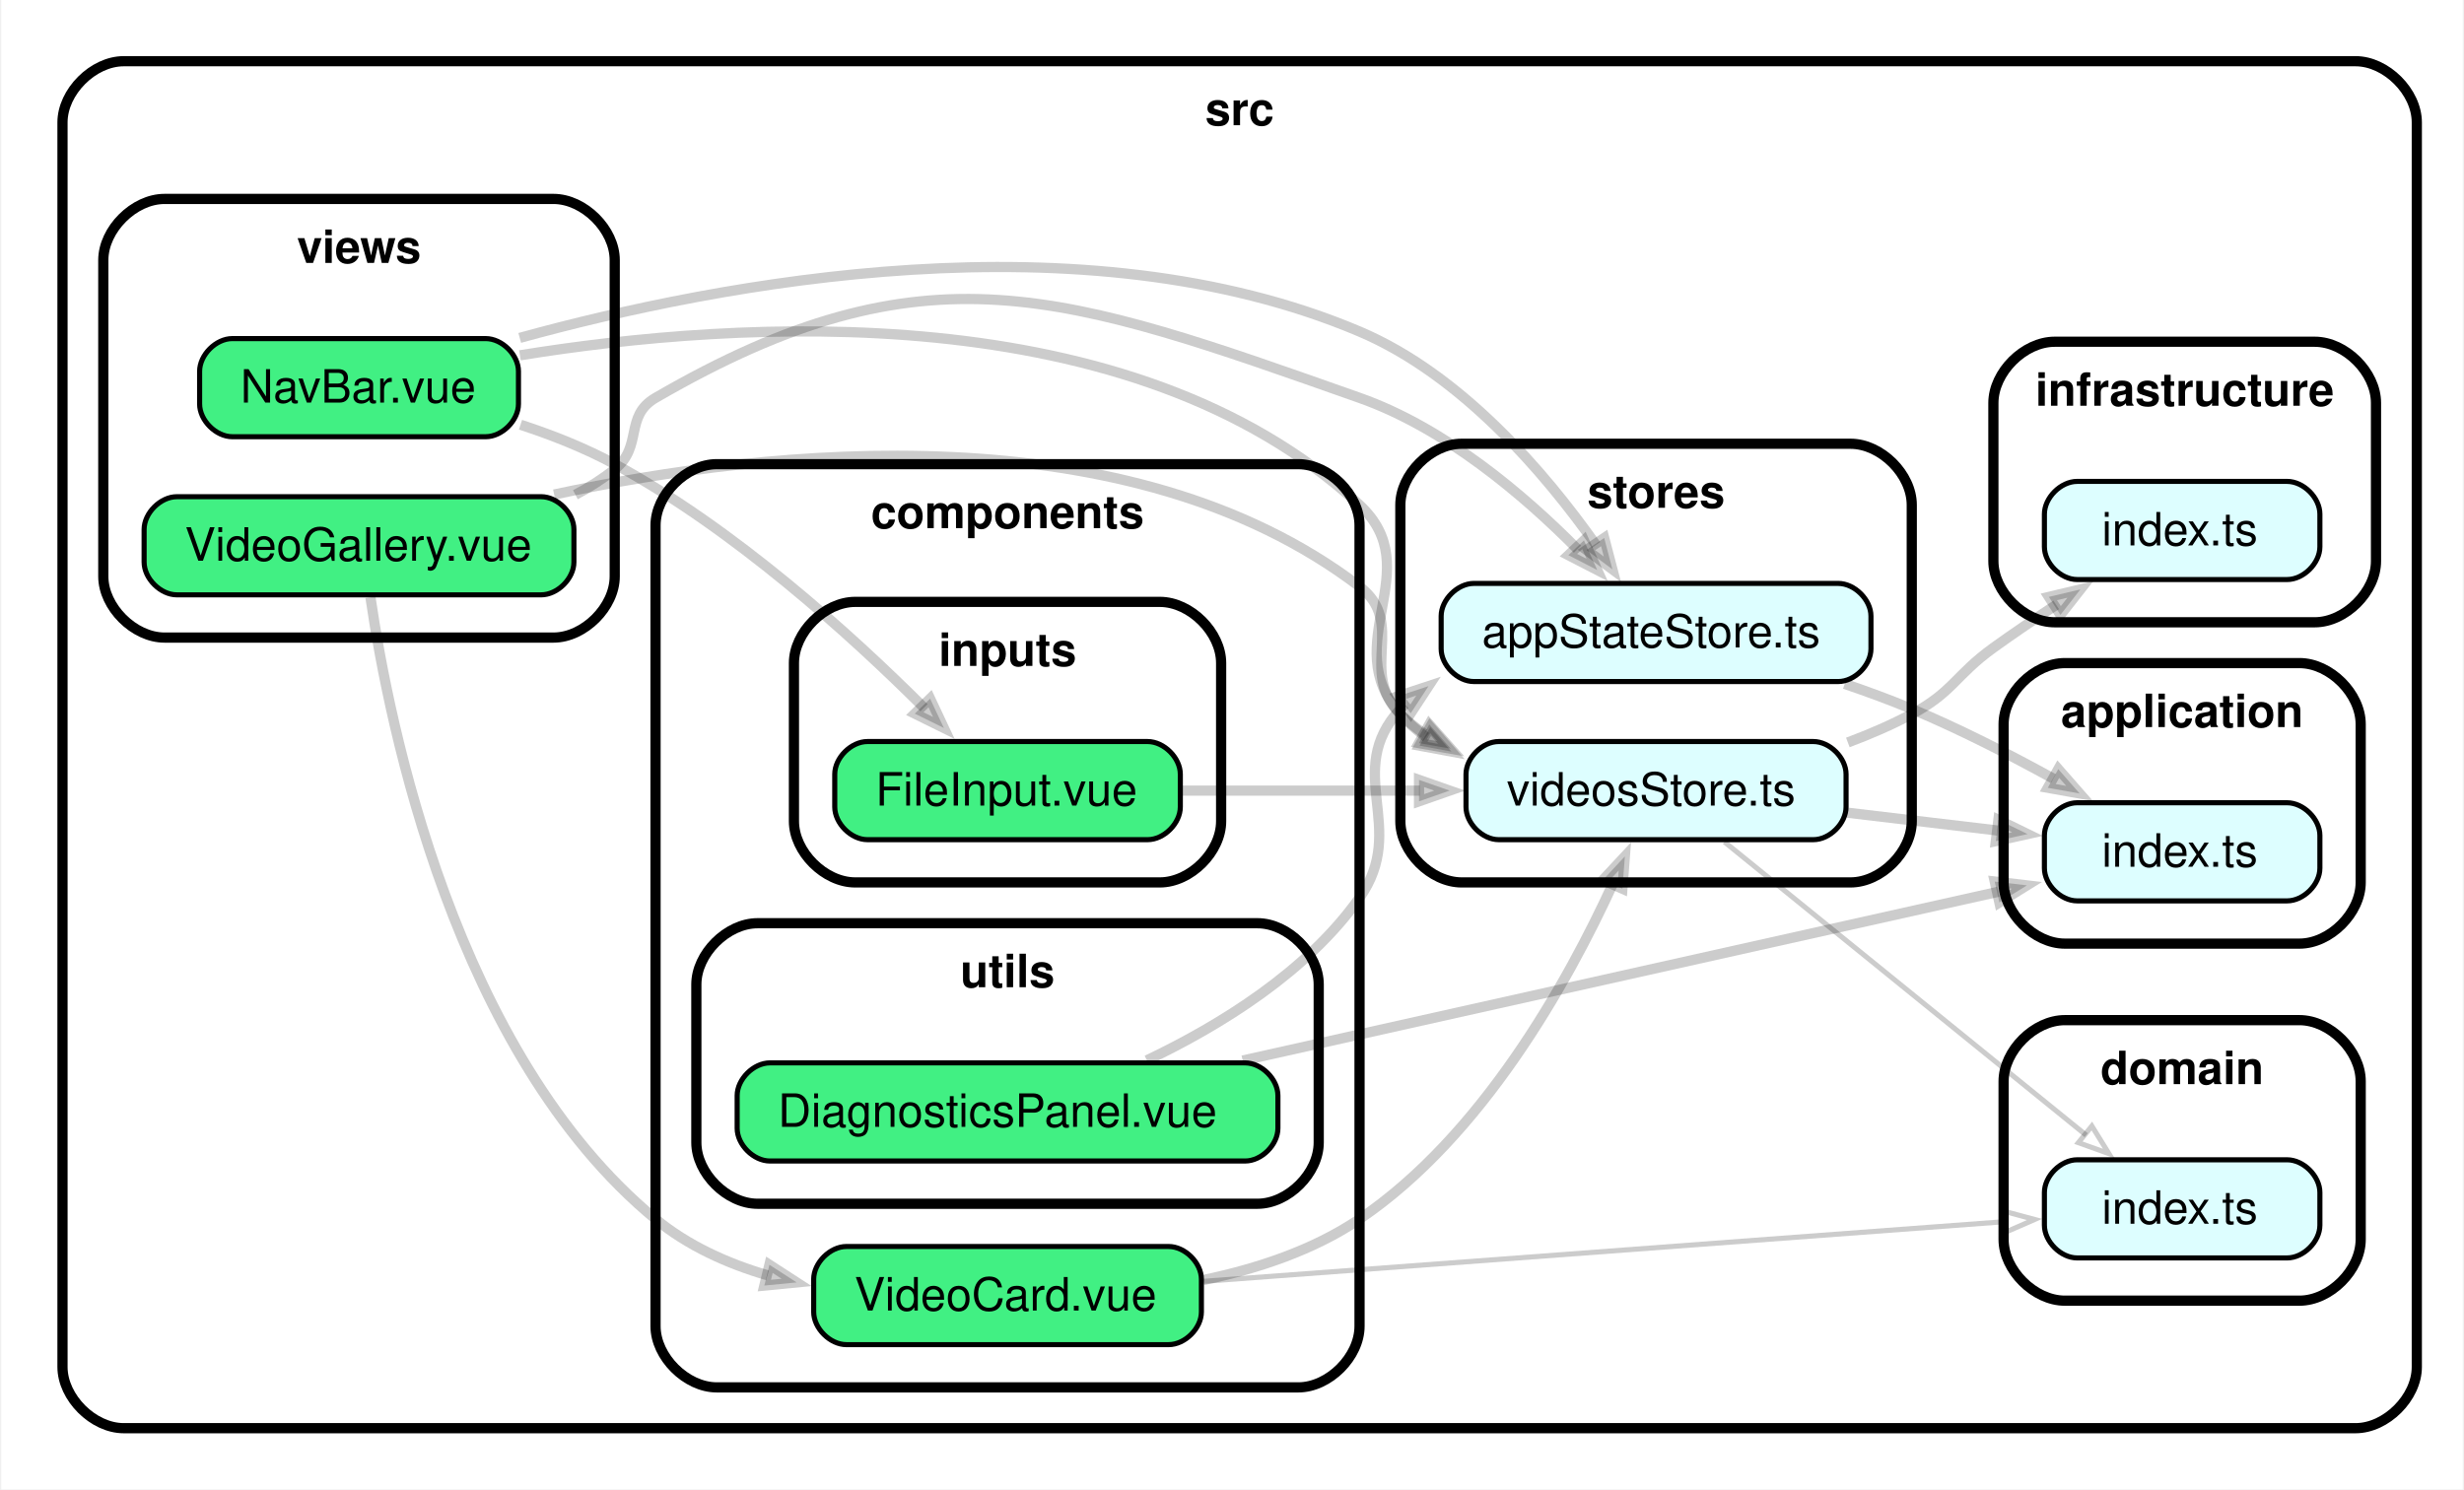
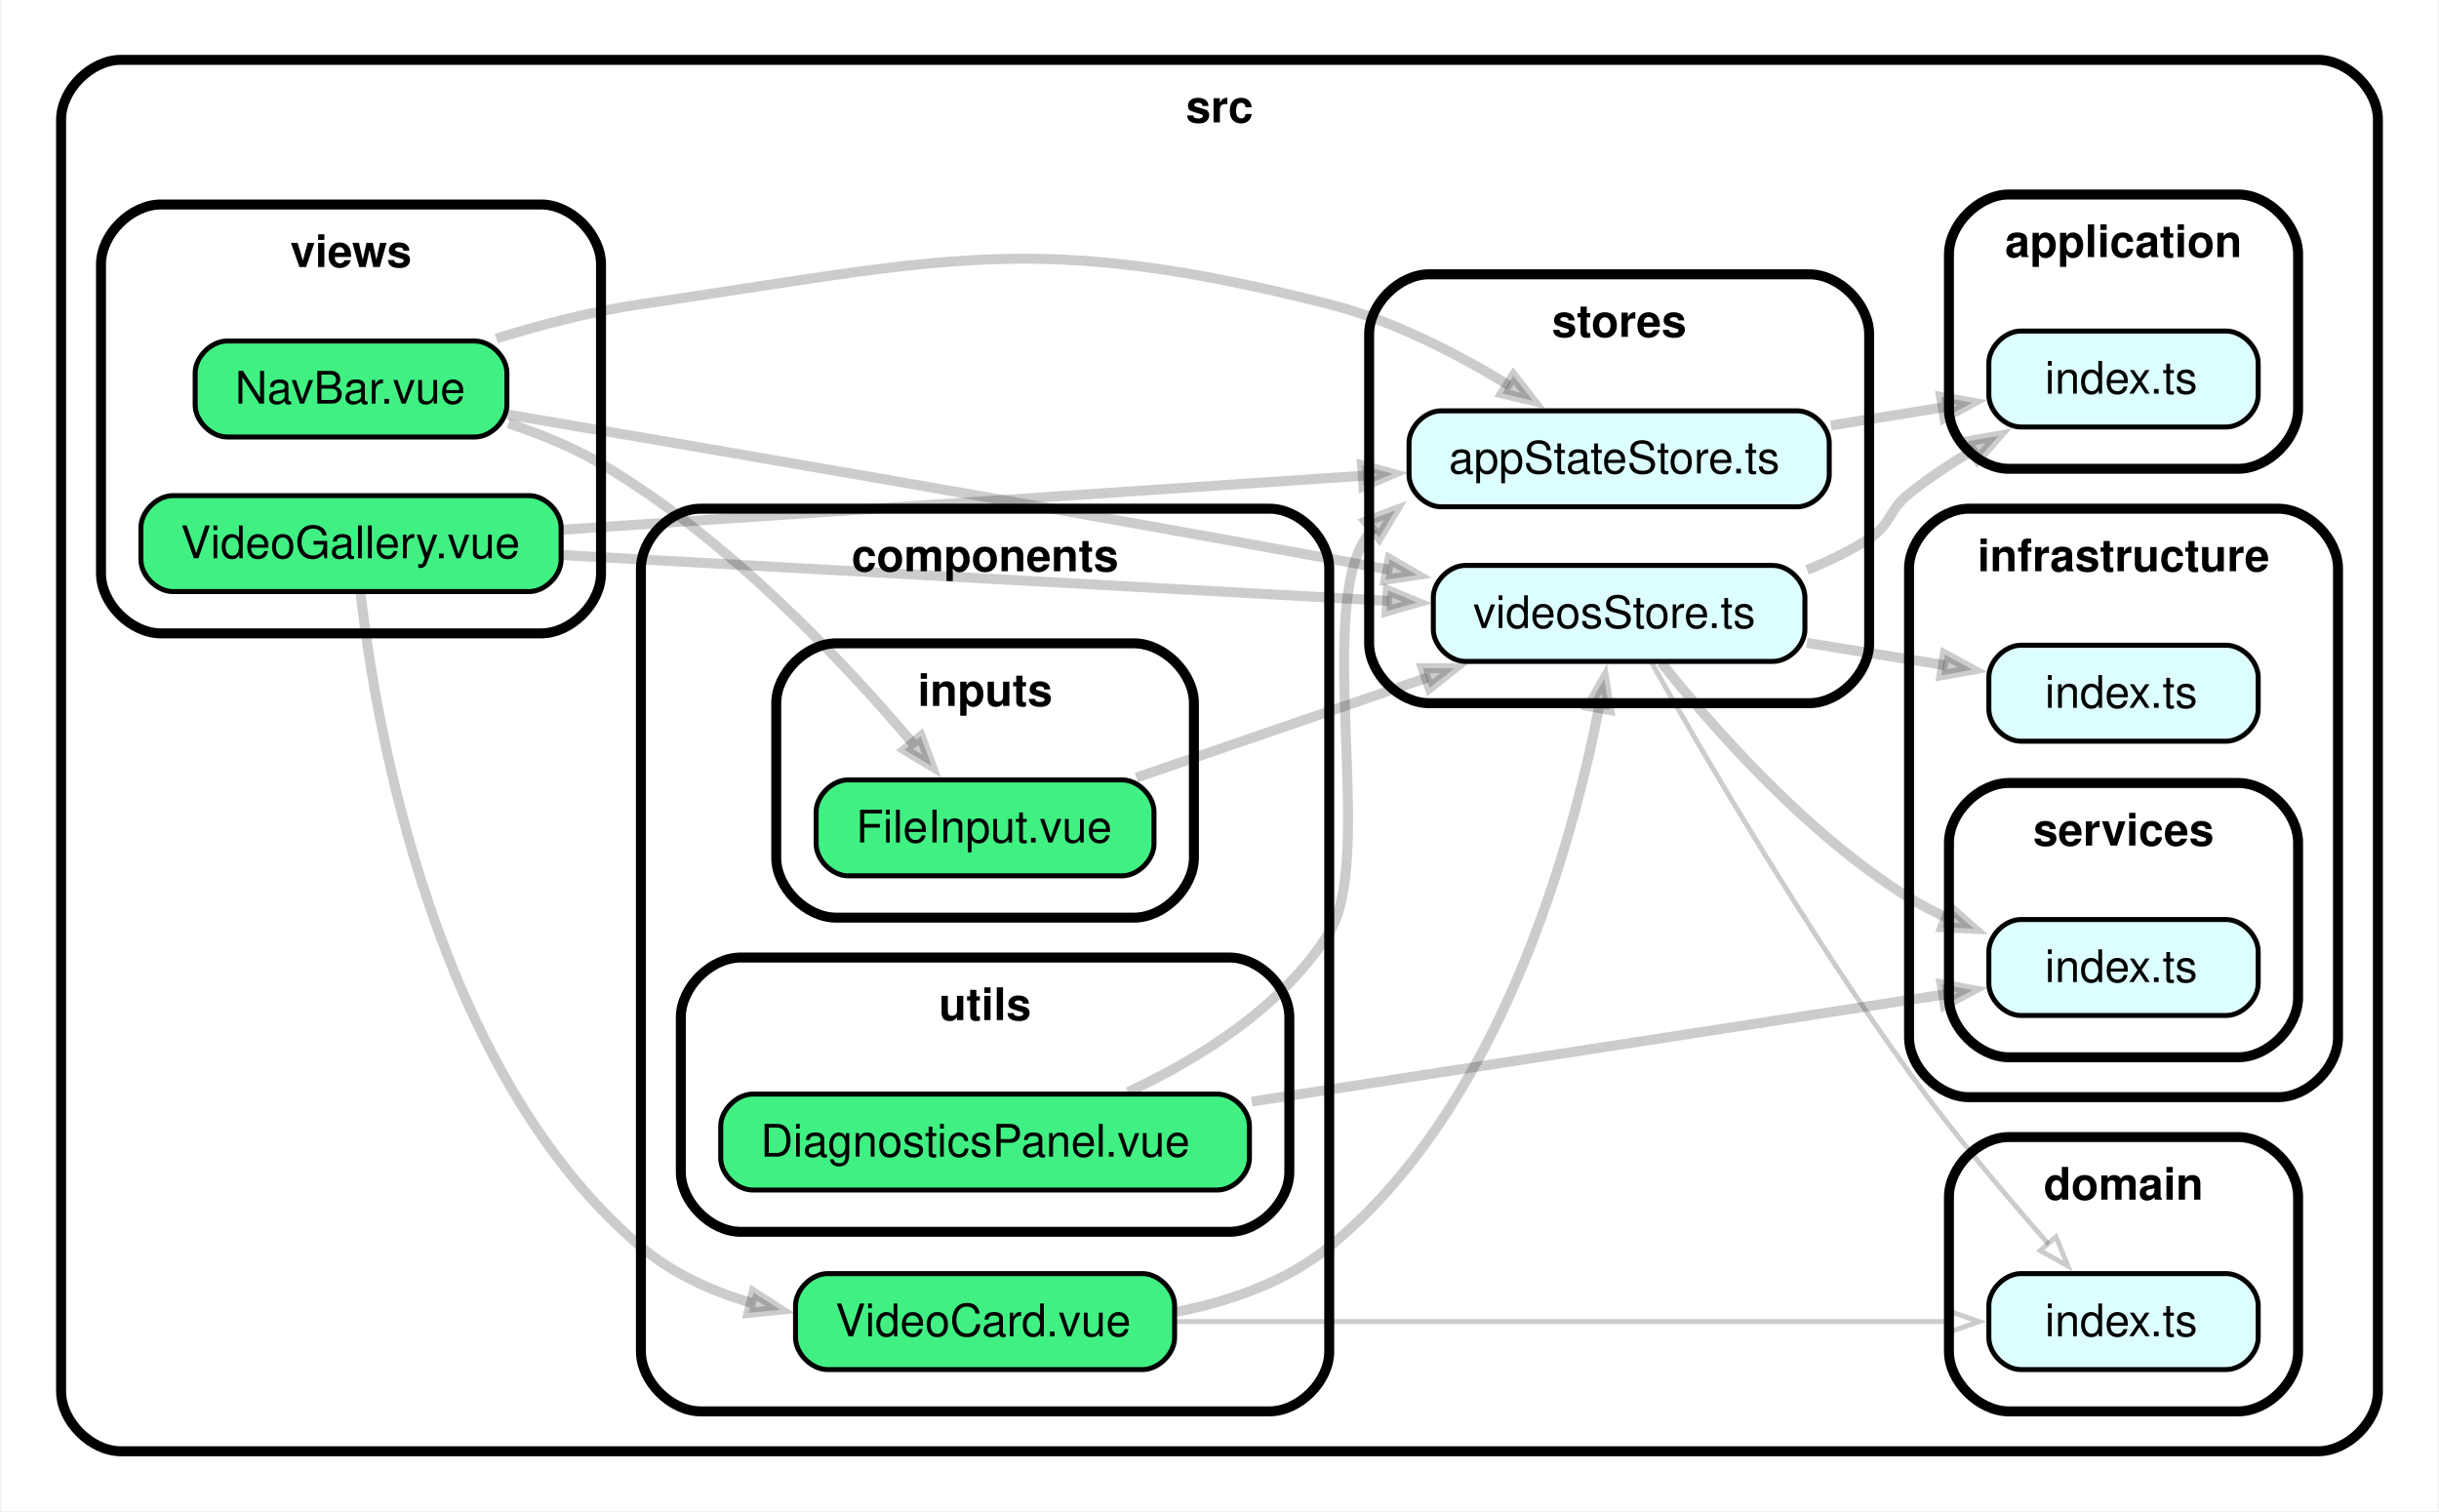
- <svg xmlns="http://www.w3.org/2000/svg" xmlns:xlink="http://www.w3.org/1999/xlink" width="483pt" height="292pt" viewBox="0.00 0.00 482.50 292.00">
-   <g id="graph0" class="graph" transform="scale(1 1) rotate(0) translate(4 288)">
-     <polygon fill="white" stroke="none" points="-4,4 -4,-288 478.5,-288 478.5,4 -4,4" />
+ <svg xmlns="http://www.w3.org/2000/svg" xmlns:xlink="http://www.w3.org/1999/xlink" width="489pt" height="303pt" viewBox="0.00 0.00 488.50 303.00">
+   <g id="graph0" class="graph" transform="scale(1 1) rotate(0) translate(4 299)">
+     <polygon fill="white" stroke="none" points="-4,4 -4,-299 484.5,-299 484.5,4 -4,4" />
    <g id="clust1" class="cluster">
-       <path fill="#ffffff" stroke="black" stroke-width="2" d="M20,-8C20,-8 457.5,-8 457.5,-8 463.5,-8 469.5,-14 469.5,-20 469.5,-20 469.5,-264 469.5,-264 469.5,-270 463.5,-276 457.5,-276 457.5,-276 20,-276 20,-276 14,-276 8,-270 8,-264 8,-264 8,-20 8,-20 8,-14 14,-8 20,-8" />
-       <text text-anchor="middle" x="238.75" y="-263.45" font-family="Helvetica,sans-Serif" font-weight="bold" font-size="9.00">src</text>
+       <path fill="#ffffff" stroke="black" stroke-width="2" d="M20,-8C20,-8 460.5,-8 460.5,-8 466.5,-8 472.5,-14 472.5,-20 472.5,-20 472.5,-275 472.5,-275 472.5,-281 466.5,-287 460.5,-287 460.5,-287 20,-287 20,-287 14,-287 8,-281 8,-275 8,-275 8,-20 8,-20 8,-14 14,-8 20,-8" />
+       <text text-anchor="middle" x="240.25" y="-274.45" font-family="Helvetica,sans-Serif" font-weight="bold" font-size="9.00">src</text>
    </g>
    <g id="clust2" class="cluster">
-       <path fill="#ffffff" stroke="black" stroke-width="2" d="M400.5,-103C400.5,-103 446.5,-103 446.5,-103 452.5,-103 458.5,-109 458.5,-115 458.5,-115 458.5,-146 458.5,-146 458.5,-152 452.5,-158 446.5,-158 446.5,-158 400.5,-158 400.5,-158 394.5,-158 388.5,-152 388.5,-146 388.5,-146 388.5,-115 388.5,-115 388.5,-109 394.5,-103 400.5,-103" />
-       <text text-anchor="middle" x="423.5" y="-145.45" font-family="Helvetica,sans-Serif" font-weight="bold" font-size="9.00">application</text>
+       <path fill="#ffffff" stroke="black" stroke-width="2" d="M398.5,-205C398.5,-205 444.5,-205 444.5,-205 450.5,-205 456.5,-211 456.5,-217 456.5,-217 456.5,-248 456.5,-248 456.5,-254 450.5,-260 444.5,-260 444.5,-260 398.5,-260 398.5,-260 392.5,-260 386.5,-254 386.5,-248 386.5,-248 386.5,-217 386.5,-217 386.5,-211 392.5,-205 398.5,-205" />
+       <text text-anchor="middle" x="421.5" y="-247.45" font-family="Helvetica,sans-Serif" font-weight="bold" font-size="9.00">application</text>
+     </g>
+     <g id="clust6" class="cluster">
+       <path fill="#ffffff" stroke="black" stroke-width="2" d="M398.5,-16C398.5,-16 444.5,-16 444.5,-16 450.5,-16 456.5,-22 456.5,-28 456.5,-28 456.5,-59 456.5,-59 456.5,-65 450.5,-71 444.5,-71 444.5,-71 398.5,-71 398.5,-71 392.5,-71 386.5,-65 386.5,-59 386.5,-59 386.5,-28 386.5,-28 386.5,-22 392.5,-16 398.5,-16" />
+       <text text-anchor="middle" x="421.5" y="-58.45" font-family="Helvetica,sans-Serif" font-weight="bold" font-size="9.00">domain</text>
    </g>
    <g id="clust3" class="cluster">
      <path fill="#ffffff" stroke="black" stroke-width="2" d="M136.25,-16C136.25,-16 250.25,-16 250.25,-16 256.25,-16 262.25,-22 262.25,-28 262.25,-28 262.25,-185 262.25,-185 262.25,-191 256.25,-197 250.25,-197 250.25,-197 136.25,-197 136.25,-197 130.25,-197 124.25,-191 124.25,-185 124.25,-185 124.25,-28 124.25,-28 124.25,-22 130.25,-16 136.25,-16" />
      <text text-anchor="middle" x="193.25" y="-184.45" font-family="Helvetica,sans-Serif" font-weight="bold" font-size="9.00">components</text>
    </g>
+     <g id="clust5" class="cluster">
+       <path fill="#ffffff" stroke="black" stroke-width="2" d="M144.25,-52C144.25,-52 242.25,-52 242.25,-52 248.25,-52 254.25,-58 254.25,-64 254.25,-64 254.25,-95 254.25,-95 254.25,-101 248.25,-107 242.25,-107 242.25,-107 144.25,-107 144.25,-107 138.25,-107 132.25,-101 132.25,-95 132.25,-95 132.25,-64 132.25,-64 132.25,-58 138.25,-52 144.25,-52" />
+       <text text-anchor="middle" x="193.25" y="-94.45" font-family="Helvetica,sans-Serif" font-weight="bold" font-size="9.00">utils</text>
+     </g>
    <g id="clust4" class="cluster">
      <path fill="#ffffff" stroke="black" stroke-width="2" d="M163.38,-115C163.38,-115 223.12,-115 223.12,-115 229.12,-115 235.12,-121 235.12,-127 235.12,-127 235.12,-158 235.12,-158 235.12,-164 229.12,-170 223.12,-170 223.12,-170 163.38,-170 163.38,-170 157.38,-170 151.38,-164 151.38,-158 151.38,-158 151.38,-127 151.38,-127 151.38,-121 157.38,-115 163.38,-115" />
      <text text-anchor="middle" x="193.25" y="-157.45" font-family="Helvetica,sans-Serif" font-weight="bold" font-size="9.00">inputs</text>
    </g>
-     <g id="clust5" class="cluster">
-       <path fill="#ffffff" stroke="black" stroke-width="2" d="M144.25,-52C144.25,-52 242.25,-52 242.25,-52 248.25,-52 254.25,-58 254.25,-64 254.25,-64 254.25,-95 254.25,-95 254.25,-101 248.25,-107 242.25,-107 242.25,-107 144.25,-107 144.25,-107 138.25,-107 132.25,-101 132.25,-95 132.25,-95 132.25,-64 132.25,-64 132.25,-58 138.25,-52 144.25,-52" />
-       <text text-anchor="middle" x="193.25" y="-94.45" font-family="Helvetica,sans-Serif" font-weight="bold" font-size="9.00">utils</text>
+     <g id="clust9" class="cluster">
+       <path fill="#ffffff" stroke="black" stroke-width="2" d="M282.25,-158C282.25,-158 358.5,-158 358.5,-158 364.5,-158 370.5,-164 370.5,-170 370.5,-170 370.5,-232 370.5,-232 370.5,-238 364.5,-244 358.5,-244 358.5,-244 282.25,-244 282.25,-244 276.25,-244 270.25,-238 270.25,-232 270.25,-232 270.25,-170 270.25,-170 270.25,-164 276.25,-158 282.25,-158" />
+       <text text-anchor="middle" x="320.38" y="-231.45" font-family="Helvetica,sans-Serif" font-weight="bold" font-size="9.00">stores</text>
    </g>
-     <g id="clust6" class="cluster">
-       <path fill="#ffffff" stroke="black" stroke-width="2" d="M400.5,-33C400.5,-33 446.5,-33 446.5,-33 452.5,-33 458.5,-39 458.5,-45 458.5,-45 458.5,-76 458.5,-76 458.5,-82 452.5,-88 446.5,-88 446.5,-88 400.5,-88 400.5,-88 394.5,-88 388.5,-82 388.5,-76 388.5,-76 388.5,-45 388.5,-45 388.5,-39 394.5,-33 400.5,-33" />
-       <text text-anchor="middle" x="423.5" y="-75.45" font-family="Helvetica,sans-Serif" font-weight="bold" font-size="9.00">domain</text>
+     <g id="clust7" class="cluster">
+       <path fill="#ffffff" stroke="black" stroke-width="2" d="M390.5,-79C390.5,-79 452.5,-79 452.5,-79 458.5,-79 464.5,-85 464.5,-91 464.5,-91 464.5,-185 464.5,-185 464.5,-191 458.5,-197 452.5,-197 452.5,-197 390.5,-197 390.5,-197 384.5,-197 378.5,-191 378.5,-185 378.5,-185 378.5,-91 378.5,-91 378.5,-85 384.5,-79 390.5,-79" />
+       <text text-anchor="middle" x="421.5" y="-184.45" font-family="Helvetica,sans-Serif" font-weight="bold" font-size="9.00">infrastructure</text>
    </g>
    <g id="clust8" class="cluster">
-       <path fill="#ffffff" stroke="black" stroke-width="2" d="M282.25,-115C282.25,-115 358.5,-115 358.5,-115 364.5,-115 370.5,-121 370.5,-127 370.5,-127 370.5,-189 370.5,-189 370.5,-195 364.5,-201 358.5,-201 358.5,-201 282.25,-201 282.25,-201 276.25,-201 270.25,-195 270.25,-189 270.25,-189 270.25,-127 270.25,-127 270.25,-121 276.25,-115 282.25,-115" />
-       <text text-anchor="middle" x="320.38" y="-188.45" font-family="Helvetica,sans-Serif" font-weight="bold" font-size="9.00">stores</text>
+       <path fill="#ffffff" stroke="black" stroke-width="2" d="M398.5,-87C398.5,-87 444.5,-87 444.5,-87 450.5,-87 456.5,-93 456.5,-99 456.5,-99 456.5,-130 456.5,-130 456.5,-136 450.5,-142 444.5,-142 444.5,-142 398.5,-142 398.5,-142 392.5,-142 386.5,-136 386.5,-130 386.5,-130 386.5,-99 386.5,-99 386.5,-93 392.5,-87 398.5,-87" />
+       <text text-anchor="middle" x="421.5" y="-129.45" font-family="Helvetica,sans-Serif" font-weight="bold" font-size="9.00">services</text>
    </g>
-     <g id="clust9" class="cluster">
-       <path fill="#ffffff" stroke="black" stroke-width="2" d="M28,-163C28,-163 104.25,-163 104.25,-163 110.25,-163 116.25,-169 116.25,-175 116.25,-175 116.25,-237 116.25,-237 116.25,-243 110.25,-249 104.25,-249 104.25,-249 28,-249 28,-249 22,-249 16,-243 16,-237 16,-237 16,-175 16,-175 16,-169 22,-163 28,-163" />
-       <text text-anchor="middle" x="66.12" y="-236.45" font-family="Helvetica,sans-Serif" font-weight="bold" font-size="9.00">views</text>
-     </g>
-     <g id="clust7" class="cluster">
-       <path fill="#ffffff" stroke="black" stroke-width="2" d="M398.5,-166C398.5,-166 449.5,-166 449.5,-166 455.5,-166 461.5,-172 461.5,-178 461.5,-178 461.5,-209 461.5,-209 461.5,-215 455.5,-221 449.5,-221 449.5,-221 398.5,-221 398.5,-221 392.5,-221 386.5,-215 386.5,-209 386.5,-209 386.5,-178 386.5,-178 386.5,-172 392.5,-166 398.5,-166" />
-       <text text-anchor="middle" x="424" y="-208.45" font-family="Helvetica,sans-Serif" font-weight="bold" font-size="9.00">infrastructure</text>
+     <g id="clust10" class="cluster">
+       <path fill="#ffffff" stroke="black" stroke-width="2" d="M28,-172C28,-172 104.25,-172 104.25,-172 110.25,-172 116.25,-178 116.25,-184 116.25,-184 116.25,-246 116.25,-246 116.25,-252 110.25,-258 104.25,-258 104.25,-258 28,-258 28,-258 22,-258 16,-252 16,-246 16,-246 16,-184 16,-184 16,-178 22,-172 28,-172" />
+       <text text-anchor="middle" x="66.12" y="-245.45" font-family="Helvetica,sans-Serif" font-weight="bold" font-size="9.00">views</text>
    </g>
    <g id="node1" class="node">
      <g id="a_node1">
        <a xlink:href="src/application/index.ts" xlink:title="index.ts">
-           <path fill="#ddfeff" stroke="black" d="M444.08,-130.62C444.08,-130.62 402.92,-130.62 402.92,-130.62 399.71,-130.62 396.5,-127.42 396.5,-124.21 396.5,-124.21 396.5,-117.79 396.5,-117.79 396.5,-114.58 399.71,-111.38 402.92,-111.38 402.92,-111.38 444.08,-111.38 444.08,-111.38 447.29,-111.38 450.5,-114.58 450.5,-117.79 450.5,-117.79 450.5,-124.21 450.5,-124.21 450.5,-127.42 447.29,-130.62 444.08,-130.62" />
-           <text text-anchor="start" x="407.75" y="-118.08" font-family="Helvetica,sans-Serif" font-size="9.00">index.ts</text>
+           <path fill="#ddfeff" stroke="black" d="M442.08,-232.62C442.08,-232.62 400.92,-232.62 400.92,-232.62 397.71,-232.62 394.5,-229.42 394.5,-226.21 394.5,-226.21 394.5,-219.79 394.5,-219.79 394.5,-216.58 397.71,-213.38 400.92,-213.38 400.92,-213.38 442.08,-213.38 442.08,-213.38 445.29,-213.38 448.5,-216.58 448.5,-219.79 448.5,-219.79 448.5,-226.21 448.5,-226.21 448.5,-229.42 445.29,-232.62 442.08,-232.62" />
+           <text text-anchor="start" x="405.75" y="-220.07" font-family="Helvetica,sans-Serif" font-size="9.00">index.ts</text>
        </a>
      </g>
    </g>
    <g id="node2" class="node">
      <g id="a_node2">
        <a xlink:href="src/components/VideoCard.vue" xlink:title="VideoCard.vue">
          <path fill="#41f083" stroke="black" d="M224.83,-43.62C224.83,-43.62 161.67,-43.62 161.67,-43.62 158.46,-43.62 155.25,-40.42 155.25,-37.21 155.25,-37.21 155.25,-30.79 155.25,-30.79 155.25,-27.58 158.46,-24.38 161.67,-24.38 161.67,-24.38 224.83,-24.38 224.83,-24.38 228.04,-24.38 231.25,-27.58 231.25,-30.79 231.25,-30.79 231.25,-37.21 231.25,-37.21 231.25,-40.42 228.04,-43.62 224.83,-43.62" />
          <text text-anchor="start" x="163.25" y="-31.07" font-family="Helvetica,sans-Serif" font-size="9.00">VideoCard.vue</text>
        </a>
      </g>
    </g>
    <g id="node3" class="node">
      <g id="a_node3">
        <a xlink:href="src/domain/index.ts" xlink:title="index.ts">
-           <path fill="#ddfeff" stroke="black" d="M444.08,-60.62C444.08,-60.62 402.92,-60.62 402.92,-60.62 399.71,-60.62 396.5,-57.42 396.5,-54.21 396.5,-54.21 396.5,-47.79 396.5,-47.79 396.5,-44.58 399.71,-41.38 402.92,-41.38 402.92,-41.38 444.08,-41.38 444.08,-41.38 447.29,-41.38 450.5,-44.58 450.5,-47.79 450.5,-47.79 450.5,-54.21 450.5,-54.21 450.5,-57.42 447.29,-60.62 444.08,-60.62" />
-           <text text-anchor="start" x="407.75" y="-48.08" font-family="Helvetica,sans-Serif" font-size="9.00">index.ts</text>
+           <path fill="#ddfeff" stroke="black" d="M442.08,-43.62C442.08,-43.62 400.92,-43.62 400.92,-43.62 397.71,-43.62 394.5,-40.42 394.5,-37.21 394.5,-37.21 394.5,-30.79 394.5,-30.79 394.5,-27.58 397.71,-24.38 400.92,-24.38 400.92,-24.38 442.08,-24.38 442.08,-24.38 445.29,-24.38 448.5,-27.58 448.5,-30.79 448.5,-30.79 448.5,-37.21 448.5,-37.21 448.5,-40.42 445.29,-43.62 442.08,-43.62" />
+           <text text-anchor="start" x="405.75" y="-31.07" font-family="Helvetica,sans-Serif" font-size="9.00">index.ts</text>
        </a>
      </g>
    </g>
    <g id="edge1" class="edge">
-       <path fill="none" stroke="#000000" stroke-opacity="0.2" d="M231.69,-36.79C275.26,-40.03 346.6,-45.35 388.6,-48.48" />
-       <polygon fill="none" stroke="#000000" stroke-opacity="0.2" points="388.44,-50.57 394.58,-48.92 388.76,-46.38 388.44,-50.57" />
+       <path fill="none" stroke="#000000" stroke-opacity="0.2" d="M231.61,-34C274.74,-34 345.05,-34 386.64,-34" />
+       <polygon fill="none" stroke="#000000" stroke-opacity="0.2" points="386.54,-36.1 392.54,-34 386.54,-31.9 386.54,-36.1" />
    </g>
    <g id="node4" class="node">
      <g id="a_node4">
        <a xlink:href="src/stores/videosStore.ts" xlink:title="videosStore.ts">
-           <path fill="#ddfeff" stroke="black" d="M351.21,-142.62C351.21,-142.62 289.54,-142.62 289.54,-142.62 286.33,-142.62 283.12,-139.42 283.12,-136.21 283.12,-136.21 283.12,-129.79 283.12,-129.79 283.12,-126.58 286.33,-123.38 289.54,-123.38 289.54,-123.38 351.21,-123.38 351.21,-123.38 354.42,-123.38 357.62,-126.58 357.62,-129.79 357.62,-129.79 357.62,-136.21 357.62,-136.21 357.62,-139.42 354.42,-142.62 351.21,-142.62" />
-           <text text-anchor="start" x="291.12" y="-130.07" font-family="Helvetica,sans-Serif" font-size="9.00">videosStore.ts</text>
+           <path fill="#ddfeff" stroke="black" d="M351.21,-185.62C351.21,-185.62 289.54,-185.62 289.54,-185.62 286.33,-185.62 283.12,-182.42 283.12,-179.21 283.12,-179.21 283.12,-172.79 283.12,-172.79 283.12,-169.58 286.33,-166.38 289.54,-166.38 289.54,-166.38 351.21,-166.38 351.21,-166.38 354.42,-166.38 357.62,-169.58 357.62,-172.79 357.62,-172.79 357.62,-179.21 357.62,-179.21 357.62,-182.42 354.42,-185.62 351.21,-185.62" />
+           <text text-anchor="start" x="291.12" y="-173.07" font-family="Helvetica,sans-Serif" font-size="9.00">videosStore.ts</text>
        </a>
      </g>
    </g>
    <g id="edge2" class="edge">
-       <path fill="none" stroke="#000000" stroke-width="2" stroke-opacity="0.2" d="M231.58,-37.04C242.16,-39.23 253.24,-42.9 262.25,-49 286.31,-65.3 303.06,-95.41 311.95,-114.81" />
-       <polygon fill="#000000" fill-opacity="0.2" stroke="#000000" stroke-width="2" stroke-opacity="0.2" points="309.93,-115.45 314.26,-120.1 313.78,-113.76 309.93,-115.45" />
+       <path fill="none" stroke="#000000" stroke-width="2" stroke-opacity="0.2" d="M231.59,-35.94C242.41,-38.07 253.62,-41.98 262.25,-49 296.31,-76.69 310.8,-129 316.34,-157.07" />
+       <polygon fill="#000000" fill-opacity="0.2" stroke="#000000" stroke-width="2" stroke-opacity="0.2" points="314.26,-157.4 317.4,-162.93 318.39,-156.65 314.26,-157.4" />
    </g>
    <g id="edge7" class="edge">
-       <path fill="none" stroke="#000000" stroke-width="2" stroke-opacity="0.2" d="M357.88,-128.67C367.49,-127.53 377.83,-126.3 387.36,-125.17" />
-       <polygon fill="#000000" fill-opacity="0.2" stroke="#000000" stroke-width="2" stroke-opacity="0.2" points="387.48,-127.27 393.19,-124.48 386.98,-123.1 387.48,-127.27" />
+       <path fill="none" stroke="#000000" stroke-width="2" stroke-opacity="0.2" d="M358.06,-184.73C362.42,-186.47 366.67,-188.54 370.5,-191 375,-193.89 374.31,-196.67 378.5,-200 382.5,-203.19 387,-206.17 391.53,-208.86" />
+       <polygon fill="#000000" fill-opacity="0.2" stroke="#000000" stroke-width="2" stroke-opacity="0.2" points="390.2,-210.52 396.46,-211.62 392.26,-206.86 390.2,-210.52" />
    </g>
    <g id="edge8" class="edge">
-       <path fill="none" stroke="#000000" stroke-opacity="0.2" d="M333.77,-122.95C351.54,-108.54 384.32,-81.96 404.68,-65.45" />
-       <polygon fill="none" stroke="#000000" stroke-opacity="0.2" points="405.8,-67.24 409.14,-61.83 403.16,-63.98 405.8,-67.24" />
+       <path fill="none" stroke="#000000" stroke-opacity="0.2" d="M326.93,-166.03C336.67,-148.82 357.76,-112.62 378.5,-84 387.2,-71.99 397.98,-59.19 406.44,-49.55" />
+       <polygon fill="none" stroke="#000000" stroke-opacity="0.2" points="407.96,-51.01 410.36,-45.13 404.81,-48.23 407.96,-51.01" />
    </g>
-     <g id="node8" class="node">
-       <g id="a_node8">
+     <g id="node7" class="node">
+       <g id="a_node7">
+         <a xlink:href="src/infrastructure/services/index.ts" xlink:title="index.ts">
+           <path fill="#ddfeff" stroke="black" d="M442.08,-114.62C442.08,-114.62 400.92,-114.62 400.92,-114.62 397.71,-114.62 394.5,-111.42 394.5,-108.21 394.5,-108.21 394.5,-101.79 394.5,-101.79 394.5,-98.58 397.71,-95.38 400.92,-95.38 400.92,-95.38 442.08,-95.38 442.08,-95.38 445.29,-95.38 448.5,-98.58 448.5,-101.79 448.5,-101.79 448.5,-108.21 448.5,-108.21 448.5,-111.42 445.29,-114.62 442.08,-114.62" />
+           <text text-anchor="start" x="405.75" y="-102.08" font-family="Helvetica,sans-Serif" font-size="9.00">index.ts</text>
+         </a>
+       </g>
+     </g>
+     <g id="edge10" class="edge">
+       <path fill="none" stroke="#000000" stroke-width="2" stroke-opacity="0.2" d="M328.82,-166.14C338.82,-153.54 357.76,-131.8 378.5,-119 380.92,-117.51 383.52,-116.15 386.19,-114.93" />
+       <polygon fill="#000000" fill-opacity="0.2" stroke="#000000" stroke-width="2" stroke-opacity="0.2" points="386.75,-116.97 391.53,-112.77 385.18,-113.07 386.75,-116.97" />
+     </g>
+     <g id="node9" class="node">
+       <g id="a_node9">
        <a xlink:href="src/infrastructure/index.ts" xlink:title="index.ts">
-           <path fill="#ddfeff" stroke="black" d="M444.08,-193.62C444.08,-193.62 402.92,-193.62 402.92,-193.62 399.71,-193.62 396.5,-190.42 396.5,-187.21 396.5,-187.21 396.5,-180.79 396.5,-180.79 396.5,-177.58 399.71,-174.38 402.92,-174.38 402.92,-174.38 444.08,-174.38 444.08,-174.38 447.29,-174.38 450.5,-177.58 450.5,-180.79 450.5,-180.79 450.5,-187.21 450.5,-187.21 450.5,-190.42 447.29,-193.62 444.08,-193.62" />
-           <text text-anchor="start" x="407.75" y="-181.07" font-family="Helvetica,sans-Serif" font-size="9.00">index.ts</text>
+           <path fill="#ddfeff" stroke="black" d="M442.08,-169.62C442.08,-169.62 400.92,-169.62 400.92,-169.62 397.71,-169.62 394.5,-166.42 394.5,-163.21 394.5,-163.21 394.5,-156.79 394.5,-156.79 394.5,-153.58 397.71,-150.38 400.92,-150.38 400.92,-150.38 442.08,-150.38 442.08,-150.38 445.29,-150.38 448.5,-153.58 448.5,-156.79 448.5,-156.79 448.5,-163.21 448.5,-163.21 448.5,-166.42 445.29,-169.62 442.08,-169.62" />
+           <text text-anchor="start" x="405.75" y="-157.07" font-family="Helvetica,sans-Serif" font-size="9.00">index.ts</text>
        </a>
      </g>
    </g>
    <g id="edge9" class="edge">
-       <path fill="none" stroke="#000000" stroke-width="2" stroke-opacity="0.2" d="M357.97,-142.44C362.29,-144.05 366.56,-145.9 370.5,-148 378.59,-152.31 379.07,-155.64 386.5,-161 390.41,-163.82 394.65,-166.69 398.81,-169.41" />
-       <polygon fill="#000000" fill-opacity="0.2" stroke="#000000" stroke-width="2" stroke-opacity="0.2" points="397.37,-170.98 403.56,-172.45 399.64,-167.45 397.37,-170.98" />
+       <path fill="none" stroke="#000000" stroke-width="2" stroke-opacity="0.2" d="M358,-170.09C367.02,-168.63 376.65,-167.08 385.59,-165.64" />
+       <polygon fill="#000000" fill-opacity="0.2" stroke="#000000" stroke-width="2" stroke-opacity="0.2" points="385.66,-167.75 391.25,-164.72 384.99,-163.6 385.66,-167.75" />
    </g>
    <g id="node5" class="node">
      <g id="a_node5">
        <a xlink:href="src/components/inputs/FileInput.vue" xlink:title="FileInput.vue">
          <path fill="#41f083" stroke="black" d="M220.71,-142.62C220.71,-142.62 165.79,-142.62 165.79,-142.62 162.58,-142.62 159.38,-139.42 159.38,-136.21 159.38,-136.21 159.38,-129.79 159.38,-129.79 159.38,-126.58 162.58,-123.38 165.79,-123.38 165.79,-123.38 220.71,-123.38 220.71,-123.38 223.92,-123.38 227.12,-126.58 227.12,-129.79 227.12,-129.79 227.12,-136.21 227.12,-136.21 227.12,-139.42 223.92,-142.62 220.71,-142.62" />
          <text text-anchor="start" x="167.38" y="-130.07" font-family="Helvetica,sans-Serif" font-size="9.00">FileInput.vue</text>
        </a>
      </g>
    </g>
    <g id="edge3" class="edge">
-       <path fill="none" stroke="#000000" stroke-width="2" stroke-opacity="0.2" d="M227.45,-133C241.74,-133 258.66,-133 274.07,-133" />
-       <polygon fill="#000000" fill-opacity="0.2" stroke="#000000" stroke-width="2" stroke-opacity="0.2" points="273.91,-135.1 279.91,-133 273.91,-130.9 273.91,-135.1" />
+       <path fill="none" stroke="#000000" stroke-width="2" stroke-opacity="0.2" d="M223.59,-143.08C241,-149.07 263.25,-156.71 281.93,-163.13" />
+       <polygon fill="#000000" fill-opacity="0.2" stroke="#000000" stroke-width="2" stroke-opacity="0.2" points="281,-165.03 287.36,-165 282.37,-161.06 281,-165.03" />
    </g>
    <g id="node6" class="node">
      <g id="a_node6">
        <a xlink:href="src/components/utils/DiagnosticsPanel.vue" xlink:title="DiagnosticsPanel.vue">
          <path fill="#41f083" stroke="black" d="M239.83,-79.62C239.83,-79.62 146.67,-79.62 146.67,-79.62 143.46,-79.62 140.25,-76.42 140.25,-73.21 140.25,-73.21 140.25,-66.79 140.25,-66.79 140.25,-63.58 143.46,-60.38 146.67,-60.38 146.67,-60.38 239.83,-60.38 239.83,-60.38 243.04,-60.38 246.25,-63.58 246.25,-66.79 246.25,-66.79 246.25,-73.21 246.25,-73.21 246.25,-76.42 243.04,-79.62 239.83,-79.62" />
          <text text-anchor="start" x="148.25" y="-67.08" font-family="Helvetica,sans-Serif" font-size="9.00">DiagnosticsPanel.vue</text>
        </a>
      </g>
    </g>
    <g id="edge4" class="edge">
-       <path fill="none" stroke="#000000" stroke-width="2" stroke-opacity="0.2" d="M239.34,-80.08C282.83,-89.79 347.73,-104.29 387.46,-113.17" />
-       <polygon fill="#000000" fill-opacity="0.2" stroke="#000000" stroke-width="2" stroke-opacity="0.2" points="386.76,-115.17 393.07,-114.42 387.67,-111.07 386.76,-115.17" />
+       <path fill="none" stroke="#000000" stroke-width="2" stroke-opacity="0.2" d="M246.72,-78.12C289.51,-84.74 348.72,-93.9 385.8,-99.63" />
+       <polygon fill="#000000" fill-opacity="0.2" stroke="#000000" stroke-width="2" stroke-opacity="0.2" points="385.03,-101.64 391.28,-100.48 385.67,-97.49 385.03,-101.64" />
    </g>
-     <g id="node7" class="node">
-       <g id="a_node7">
+     <g id="node8" class="node">
+       <g id="a_node8">
        <a xlink:href="src/stores/appStateStore.ts" xlink:title="appStateStore.ts">
-           <path fill="#ddfeff" stroke="black" d="M356.08,-173.62C356.08,-173.62 284.67,-173.62 284.67,-173.62 281.46,-173.62 278.25,-170.42 278.25,-167.21 278.25,-167.21 278.25,-160.79 278.25,-160.79 278.25,-157.58 281.46,-154.38 284.67,-154.38 284.67,-154.38 356.08,-154.38 356.08,-154.38 359.29,-154.38 362.5,-157.58 362.5,-160.79 362.5,-160.79 362.5,-167.21 362.5,-167.21 362.5,-170.42 359.29,-173.62 356.08,-173.62" />
-           <text text-anchor="start" x="286.25" y="-161.07" font-family="Helvetica,sans-Serif" font-size="9.00">appStateStore.ts</text>
+           <path fill="#ddfeff" stroke="black" d="M356.08,-216.62C356.08,-216.62 284.67,-216.62 284.67,-216.62 281.46,-216.62 278.25,-213.42 278.25,-210.21 278.25,-210.21 278.25,-203.79 278.25,-203.79 278.25,-200.58 281.46,-197.38 284.67,-197.38 284.67,-197.38 356.08,-197.38 356.08,-197.38 359.29,-197.38 362.5,-200.58 362.5,-203.79 362.5,-203.79 362.5,-210.21 362.5,-210.21 362.5,-213.42 359.29,-216.62 356.08,-216.62" />
+           <text text-anchor="start" x="286.25" y="-204.07" font-family="Helvetica,sans-Serif" font-size="9.00">appStateStore.ts</text>
        </a>
      </g>
    </g>
    <g id="edge5" class="edge">
-       <path fill="none" stroke="#000000" stroke-width="2" stroke-opacity="0.2" d="M220.56,-80.12C235,-87 252,-97.5 262.25,-112 271.96,-125.74 258.86,-136.62 270.25,-149 270.54,-149.31 270.83,-149.62 271.13,-149.92" />
-       <polygon fill="#000000" fill-opacity="0.2" stroke="#000000" stroke-width="2" stroke-opacity="0.2" points="269.73,-151.49 275.77,-153.48 272.28,-148.16 269.73,-151.49" />
+       <path fill="none" stroke="#000000" stroke-width="2" stroke-opacity="0.2" d="M221.88,-80.02C236.37,-86.77 252.98,-97.17 262.25,-112 271.72,-127.15 258.92,-178.19 270.25,-192 270.52,-192.33 270.79,-192.65 271.08,-192.96" />
+       <polygon fill="#000000" fill-opacity="0.2" stroke="#000000" stroke-width="2" stroke-opacity="0.2" points="269.57,-194.44 275.52,-196.66 272.25,-191.21 269.57,-194.44" />
    </g>
    <g id="edge6" class="edge">
-       <path fill="none" stroke="#000000" stroke-width="2" stroke-opacity="0.2" d="M357.35,-153.92C361.83,-152.4 366.3,-150.75 370.5,-149 379.82,-145.11 389.67,-140.07 398.26,-135.34" />
-       <polygon fill="#000000" fill-opacity="0.2" stroke="#000000" stroke-width="2" stroke-opacity="0.2" points="399.22,-137.21 403.41,-132.43 397.16,-133.55 399.22,-137.21" />
-     </g>
-     <g id="node9" class="node">
-       <g id="a_node9">
-         <a xlink:href="src/views/NavBar.vue" xlink:title="NavBar.vue">
-           <path fill="#41f083" stroke="black" d="M90.96,-221.62C90.96,-221.62 41.29,-221.62 41.29,-221.62 38.08,-221.62 34.88,-218.42 34.88,-215.21 34.88,-215.21 34.88,-208.79 34.88,-208.79 34.88,-205.58 38.08,-202.38 41.29,-202.38 41.29,-202.38 90.96,-202.38 90.96,-202.38 94.17,-202.38 97.38,-205.58 97.38,-208.79 97.38,-208.79 97.38,-215.21 97.38,-215.21 97.38,-218.42 94.17,-221.62 90.96,-221.62" />
-           <text text-anchor="start" x="42.88" y="-209.07" font-family="Helvetica,sans-Serif" font-size="9.00">NavBar.vue</text>
-         </a>
-       </g>
-     </g>
-     <g id="edge12" class="edge">
-       <path fill="none" stroke="#000000" stroke-width="2" stroke-opacity="0.2" d="M97.67,-218.34C140.35,-225.25 217.6,-230.4 262.25,-189 275.86,-176.38 257.82,-161.79 270.25,-148 271.76,-146.32 273.46,-144.82 275.29,-143.49" />
-       <polygon fill="#000000" fill-opacity="0.2" stroke="#000000" stroke-width="2" stroke-opacity="0.2" points="276.1,-145.45 280.26,-140.65 274.01,-141.81 276.1,-145.45" />
-     </g>
-     <g id="edge10" class="edge">
-       <path fill="none" stroke="#000000" stroke-width="2" stroke-opacity="0.2" d="M97.78,-204.73C104.08,-202.67 110.53,-200.11 116.25,-197 139.64,-184.28 162.46,-163.63 176.88,-149.24" />
-       <polygon fill="#000000" fill-opacity="0.2" stroke="#000000" stroke-width="2" stroke-opacity="0.2" points="178.07,-151.03 180.77,-145.28 175.07,-148.09 178.07,-151.03" />
-     </g>
-     <g id="edge11" class="edge">
-       <path fill="none" stroke="#000000" stroke-width="2" stroke-opacity="0.2" d="M97.63,-221.75C137.28,-232.67 207.89,-246.03 262.25,-223 282.19,-214.55 298.57,-195.36 308.61,-181.15" />
-       <polygon fill="#000000" fill-opacity="0.2" stroke="#000000" stroke-width="2" stroke-opacity="0.2" points="310.21,-182.53 311.82,-176.38 306.73,-180.18 310.21,-182.53" />
+       <path fill="none" stroke="#000000" stroke-width="2" stroke-opacity="0.2" d="M362.84,-213.69C370.3,-214.9 378.01,-216.14 385.27,-217.31" />
+       <polygon fill="#000000" fill-opacity="0.2" stroke="#000000" stroke-width="2" stroke-opacity="0.2" points="384.93,-219.39 391.19,-218.27 385.6,-215.24 384.93,-219.39" />
    </g>
    <g id="node10" class="node">
      <g id="a_node10">
-         <a xlink:href="src/views/VideoGallery.vue" xlink:title="VideoGallery.vue">
-           <path fill="#41f083" stroke="black" d="M101.83,-190.62C101.83,-190.62 30.42,-190.62 30.42,-190.62 27.21,-190.62 24,-187.42 24,-184.21 24,-184.21 24,-177.79 24,-177.79 24,-174.58 27.21,-171.38 30.42,-171.38 30.42,-171.38 101.83,-171.38 101.83,-171.38 105.04,-171.38 108.25,-174.58 108.25,-177.79 108.25,-177.79 108.25,-184.21 108.25,-184.21 108.25,-187.42 105.04,-190.62 101.83,-190.62" />
-           <text text-anchor="start" x="32" y="-178.07" font-family="Helvetica,sans-Serif" font-size="9.00">VideoGallery.vue</text>
+         <a xlink:href="src/views/NavBar.vue" xlink:title="NavBar.vue">
+           <path fill="#41f083" stroke="black" d="M90.96,-230.62C90.96,-230.62 41.29,-230.62 41.29,-230.62 38.08,-230.62 34.88,-227.42 34.88,-224.21 34.88,-224.21 34.88,-217.79 34.88,-217.79 34.88,-214.58 38.08,-211.38 41.29,-211.38 41.29,-211.38 90.96,-211.38 90.96,-211.38 94.17,-211.38 97.38,-214.58 97.38,-217.79 97.38,-217.79 97.38,-224.21 97.38,-224.21 97.38,-227.42 94.17,-230.62 90.96,-230.62" />
+           <text text-anchor="start" x="42.88" y="-218.07" font-family="Helvetica,sans-Serif" font-size="9.00">NavBar.vue</text>
        </a>
      </g>
    </g>
    <g id="edge13" class="edge">
-       <path fill="none" stroke="#000000" stroke-width="2" stroke-opacity="0.2" d="M68.37,-170.89C72.01,-145.99 84.95,-81.41 124.25,-49 130.55,-43.8 138.26,-40.3 146.2,-37.97" />
-       <polygon fill="#000000" fill-opacity="0.2" stroke="#000000" stroke-width="2" stroke-opacity="0.2" points="146.57,-40.04 151.91,-36.58 145.58,-35.96 146.57,-40.04" />
+       <path fill="none" stroke="#000000" stroke-width="2" stroke-opacity="0.2" d="M97.57,-215.87C135.99,-209.35 204.08,-197.67 262.25,-187 266.1,-186.29 270.09,-185.55 274.09,-184.8" />
+       <polygon fill="#000000" fill-opacity="0.2" stroke="#000000" stroke-width="2" stroke-opacity="0.2" points="274.35,-186.89 279.85,-183.7 273.56,-182.76 274.35,-186.89" />
+     </g>
+     <g id="edge11" class="edge">
+       <path fill="none" stroke="#000000" stroke-width="2" stroke-opacity="0.2" d="M97.68,-214.1C104.05,-212 110.56,-209.34 116.25,-206 141.43,-191.22 164.74,-166.51 178.74,-149.98" />
+       <polygon fill="#000000" fill-opacity="0.2" stroke="#000000" stroke-width="2" stroke-opacity="0.2" points="180.35,-151.33 182.56,-145.36 177.11,-148.65 180.35,-151.33" />
+     </g>
+     <g id="edge12" class="edge">
+       <path fill="none" stroke="#000000" stroke-width="2" stroke-opacity="0.2" d="M95.24,-231.12C104.37,-233.93 114.63,-236.6 124.25,-238 184.94,-246.84 202.8,-253.09 262.25,-238 274.97,-234.77 287.93,-228.07 298.28,-221.73" />
+       <polygon fill="#000000" fill-opacity="0.2" stroke="#000000" stroke-width="2" stroke-opacity="0.2" points="299.18,-223.65 303.09,-218.64 296.91,-220.11 299.18,-223.65" />
+     </g>
+     <g id="node11" class="node">
+       <g id="a_node11">
+         <a xlink:href="src/views/VideoGallery.vue" xlink:title="VideoGallery.vue">
+           <path fill="#41f083" stroke="black" d="M101.83,-199.62C101.83,-199.62 30.42,-199.62 30.42,-199.62 27.21,-199.62 24,-196.42 24,-193.21 24,-193.21 24,-186.79 24,-186.79 24,-183.58 27.21,-180.38 30.42,-180.38 30.42,-180.38 101.83,-180.38 101.83,-180.38 105.04,-180.38 108.25,-183.58 108.25,-186.79 108.25,-186.79 108.25,-193.21 108.25,-193.21 108.25,-196.42 105.04,-199.62 101.83,-199.62" />
+           <text text-anchor="start" x="32" y="-187.07" font-family="Helvetica,sans-Serif" font-size="9.00">VideoGallery.vue</text>
+         </a>
+       </g>
+     </g>
+     <g id="edge14" class="edge">
+       <path fill="none" stroke="#000000" stroke-width="2" stroke-opacity="0.2" d="M68.05,-179.98C71.03,-154.02 82.69,-84.11 124.25,-49 130.56,-43.67 138.34,-40.12 146.36,-37.77" />
+       <polygon fill="#000000" fill-opacity="0.2" stroke="#000000" stroke-width="2" stroke-opacity="0.2" points="146.81,-39.82 152.15,-36.38 145.83,-35.74 146.81,-39.82" />
+     </g>
+     <g id="edge16" class="edge">
+       <path fill="none" stroke="#000000" stroke-width="2" stroke-opacity="0.2" d="M108.5,-187.7C154.06,-185.18 227.09,-181.12 274.14,-178.51" />
+       <polygon fill="#000000" fill-opacity="0.2" stroke="#000000" stroke-width="2" stroke-opacity="0.2" points="274,-180.62 279.88,-178.19 273.77,-176.43 274,-180.62" />
    </g>
    <g id="edge15" class="edge">
-       <path fill="none" stroke="#000000" stroke-width="2" stroke-opacity="0.2" d="M104.38,-191.05C147.07,-200.18 216.94,-207.52 262.25,-173 271.53,-165.93 261.95,-156.19 270.25,-148 271.69,-146.58 273.27,-145.28 274.94,-144.12" />
-       <polygon fill="#000000" fill-opacity="0.2" stroke="#000000" stroke-width="2" stroke-opacity="0.2" points="275.92,-145.97 280.14,-141.21 273.88,-142.31 275.92,-145.97" />
-     </g>
-     <g id="edge14" class="edge">
-       <path fill="none" stroke="#000000" stroke-width="2" stroke-opacity="0.2" d="M108.54,-191.01C111.27,-192.45 113.88,-194.11 116.25,-196 121.85,-200.47 118.05,-206.4 124.25,-210 177.3,-240.78 204.41,-230.39 262.25,-210 278.96,-204.11 294.38,-191.04 304.97,-180.33" />
-       <polygon fill="#000000" fill-opacity="0.2" stroke="#000000" stroke-width="2" stroke-opacity="0.2" points="306.24,-182.05 308.84,-176.25 303.19,-179.16 306.24,-182.05" />
+       <path fill="none" stroke="#000000" stroke-width="2" stroke-opacity="0.2" d="M108.5,-192.79C152.48,-195.75 222.07,-200.44 269.17,-203.62" />
+       <polygon fill="#000000" fill-opacity="0.2" stroke="#000000" stroke-width="2" stroke-opacity="0.2" points="268.83,-205.7 274.96,-204.01 269.12,-201.51 268.83,-205.7" />
    </g>
  </g>
</svg>
